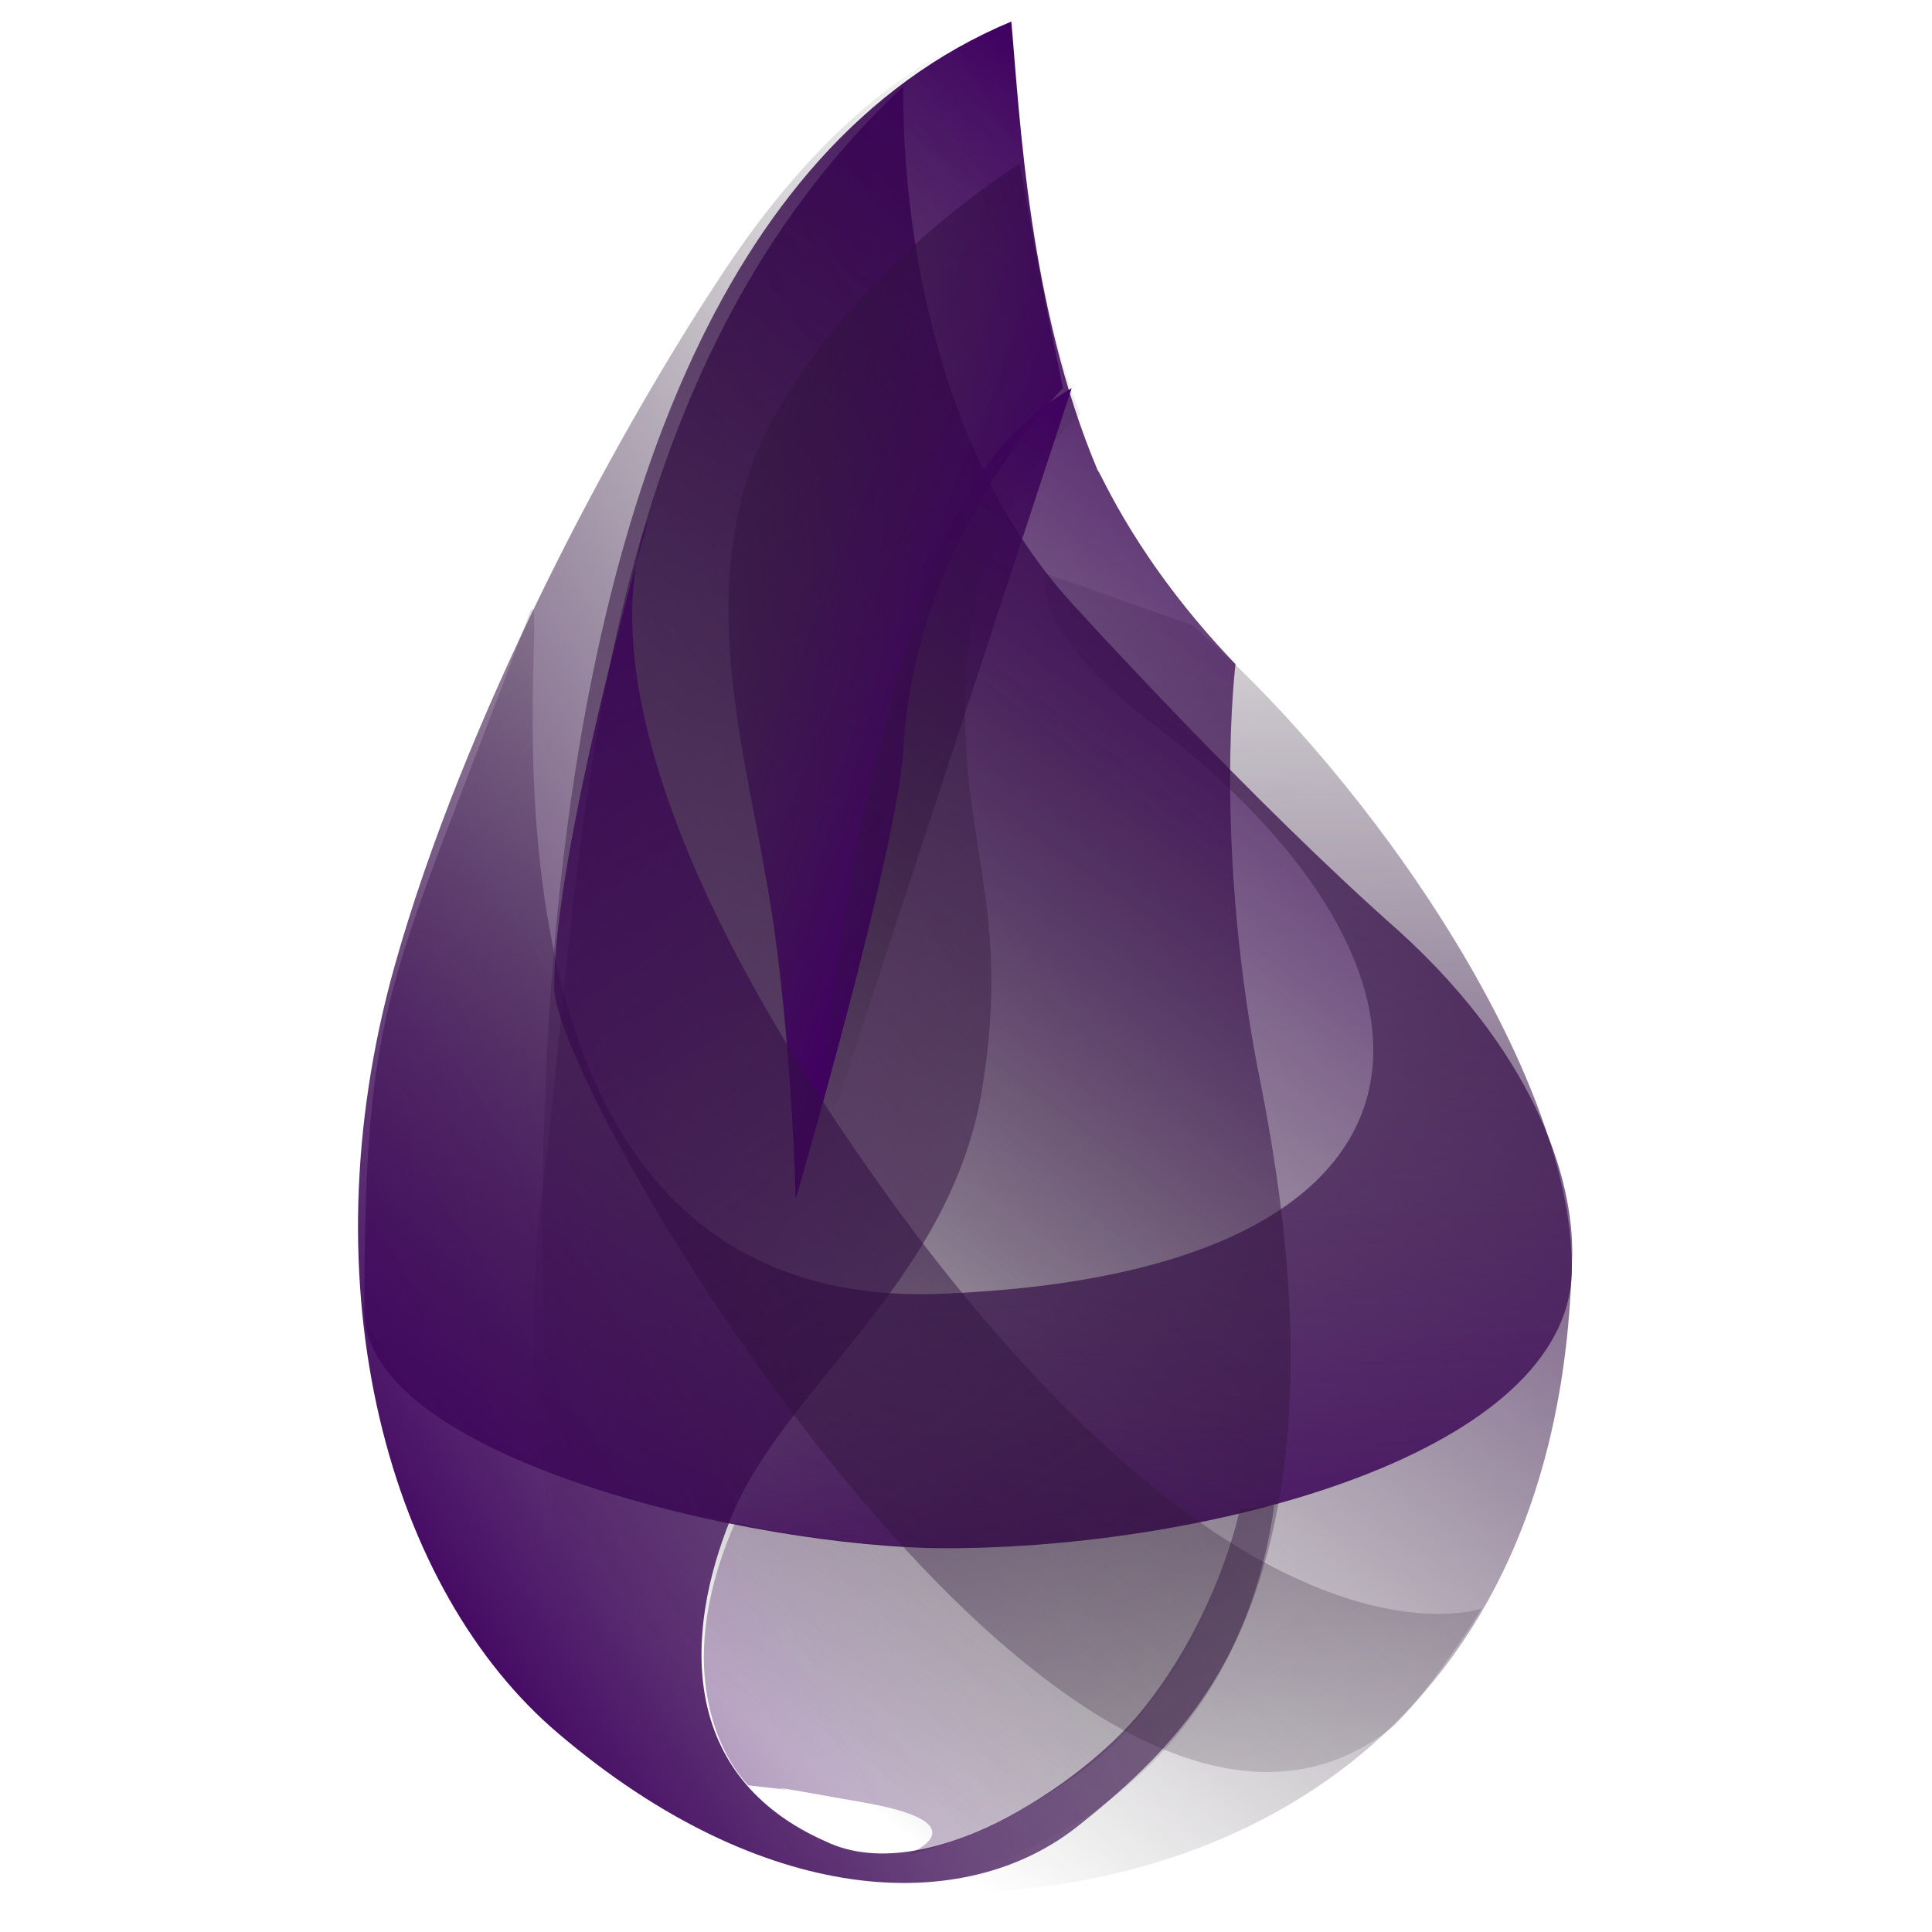
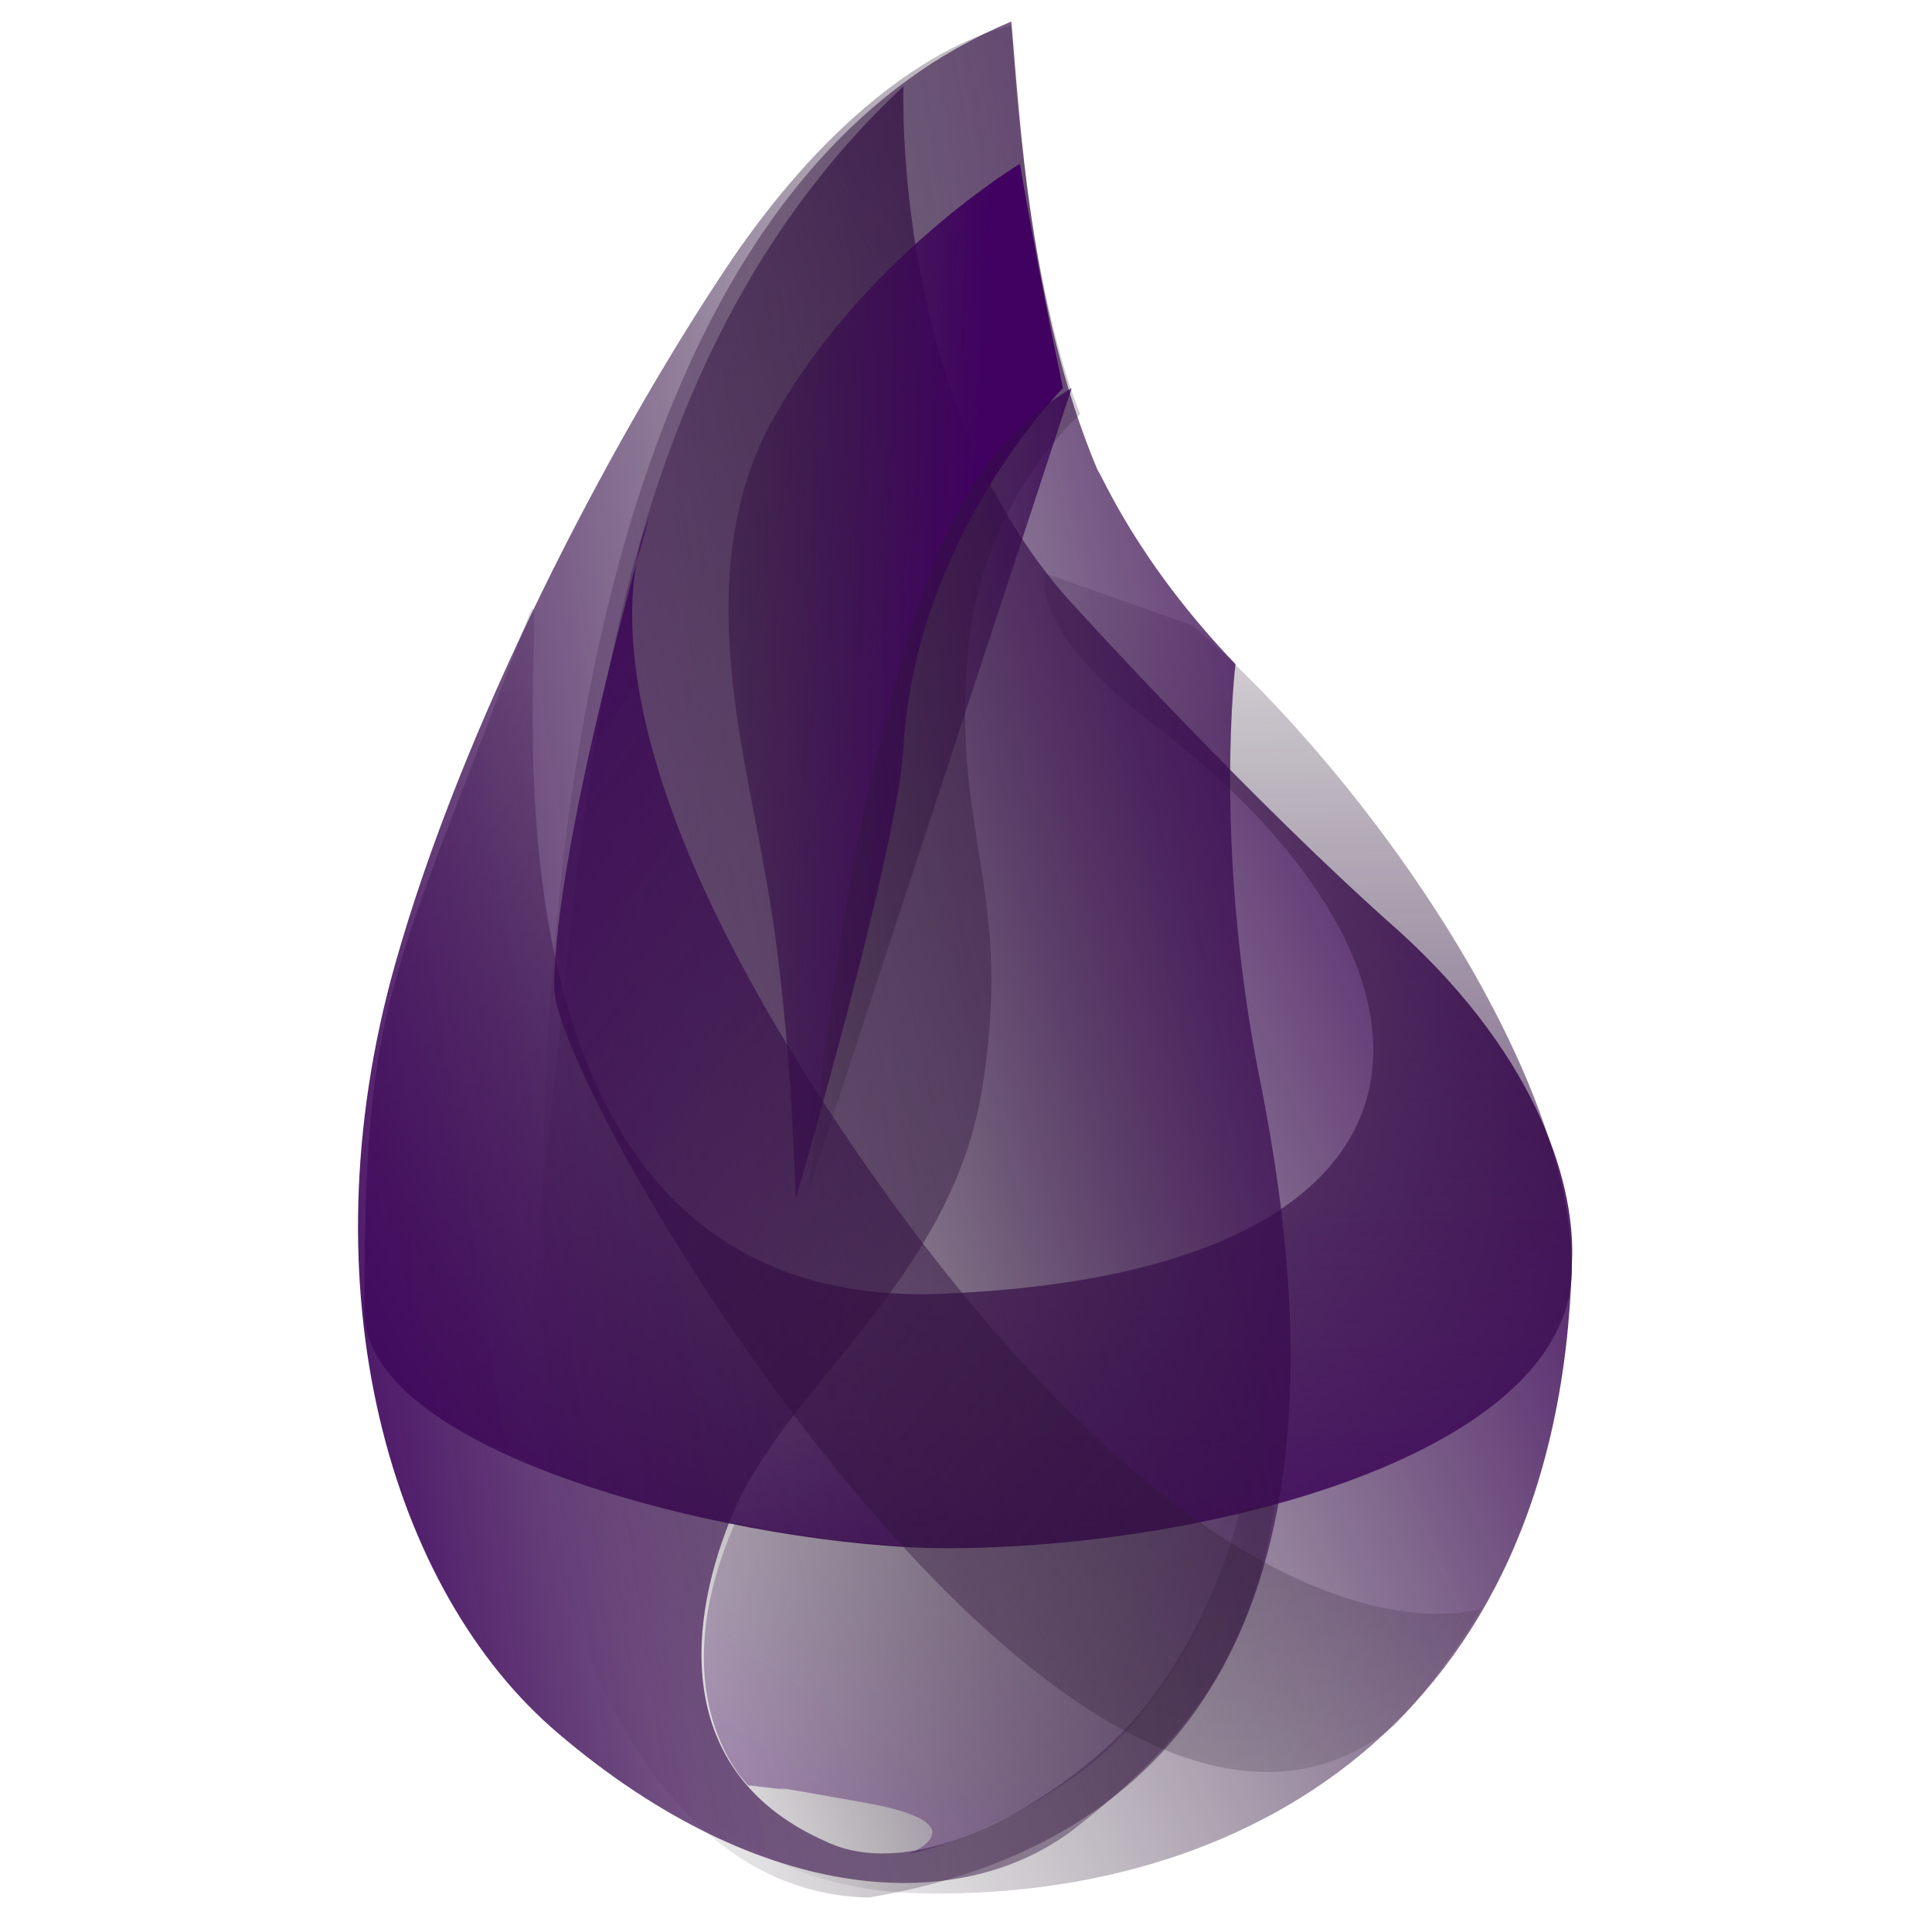
- <svg xmlns="http://www.w3.org/2000/svg" width="100%" height="100%" viewBox="0 0 20 20" version="1.1" xml:space="preserve" style="fill-rule:evenodd;clip-rule:evenodd;stroke-linejoin:round;stroke-miterlimit:1.414;">
-   <path d="M11.183,6.339c0,0 1.786,1.965 3.304,3.304c1.473,1.339 1.83,2.678 1.785,3.437c-0.134,4.777 -3.437,6.607 -6.785,6.518c-3.215,-0.089 -4.286,-3.75 -3.884,-7.187c0.446,-3.438 0.401,-8.393 3.75,-11.518c0,0 -0.134,3.393 1.83,5.446l0,0Z" style="fill:url(#_Linear1);fill-rule:nonzero;" />
-   <path d="M12.344,6.473c1.872,1.623 3.928,4.643 3.928,6.652c0,1.92 -3.75,2.902 -6.473,2.902c-2.009,0 -6.027,-0.938 -6.027,-2.456c0,-3.303 0.268,-3.348 1.697,-7.187c0.357,-0.982 -1.206,7.232 4.285,7.009c5.492,-0.223 5.536,-3.348 2.188,-5.893c-1.339,-1.027 -1.116,-1.563 -1.116,-1.563" style="fill:url(#_Linear2);fill-rule:nonzero;" />
-   <path d="M12.79,6.875c0,0 -0.223,1.786 0.223,4.152c0.491,2.411 1.25,7.723 -4.017,8.616c-2.456,-0.045 -3.215,-3.438 -3.215,-3.438c0,0 -1.518,-13.393 4.688,-15.982c0.089,0.982 0.178,2.947 0.893,4.643c0.044,0.045 0.401,0.938 1.428,2.009l0,0Z" style="fill:url(#_Linear3);fill-rule:nonzero;" />
-   <path d="M11.183,4.286c0,0 -0.536,-1.161 -0.714,-4.018c0,0 -1.473,0.223 -3.036,2.634c-1.116,1.696 -2.634,4.553 -3.348,7.098c-0.938,3.348 -0.045,6.473 1.696,7.946c2.098,1.786 4.197,1.92 5.402,0.938c1.071,-0.848 1.786,-1.741 2.009,-3.304l-0.357,0.045c0,0 -0.223,1.116 -1.027,2.098c-0.625,0.759 -2.232,1.831 -3.259,1.34c-1.518,-0.67 -1.473,-2.143 -0.982,-3.349c0.536,-1.339 2.232,-2.41 2.589,-4.375c0.357,-2.098 -0.312,-2.678 -0.134,-4.598c0.134,-1.562 1.161,-2.455 1.161,-2.455l0,0Z" style="fill:url(#_Linear4);fill-rule:nonzero;" />
-   <path d="M8.237,12.411c0,0 -0.045,-1.92 -0.313,-3.348c-0.223,-1.34 -0.803,-3.259 0.134,-4.822c0.938,-1.607 2.5,-2.545 2.5,-2.545c0,0 0.179,1.072 0.446,2.322c0,0 -1.517,1.518 -1.651,3.705c-0.045,1.027 -1.116,4.688 -1.116,4.688l0,0Z" style="fill:url(#_Linear5);fill-rule:nonzero;" />
-   <path d="M8.371,12.321c0,0 0.267,-2.678 0.625,-4.151c0.446,-1.831 0.803,-3.393 2.098,-4.152" style="fill:url(#_Linear6);fill-rule:nonzero;" />
-   <path d="M9.397,19.196c0,0 0.804,-0.312 -0.446,-0.535c-1.25,-0.224 -0.804,-0.134 -0.804,-0.134l-0.401,-0.045c0,0 -0.938,-0.893 -0.134,-2.723c1.384,0.312 3.08,0.402 5.134,-0.089c0,0.625 -0.447,1.428 -0.715,1.785c-0.446,0.625 -0.759,0.849 -1.25,1.161c-0.535,0.313 -0.982,0.491 -1.384,0.58l0,0Z" style="fill:url(#_Linear7);fill-rule:nonzero;" />
-   <path d="M15.335,16.652c0,0 -2.366,0.848 -6.027,-4.107c-3.616,-4.956 -2.679,-6.92 -2.589,-7.188c0,0 -0.982,3.393 -0.982,4.866c0,1.116 5.446,10.313 8.705,7.634c0.268,-0.268 0.714,-0.893 0.893,-1.205Z" style="fill:url(#_Linear8);fill-rule:nonzero;" />
+ <svg xmlns="http://www.w3.org/2000/svg" width="20px" height="20px" viewBox="0 0 20 20" version="1.1">
  <defs>
-     <linearGradient id="_Linear1" x1="0" y1="0" x2="1" y2="0" gradientUnits="userSpaceOnUse" gradientTransform="matrix(9.36252,-12.3248,12.3248,9.36252,5.65281,17.5235)">
-       <stop offset="0%" style="stop-color:#231f20;stop-opacity:0" />
-       <stop offset="7%" style="stop-color:#231f20;stop-opacity:0" />
-       <stop offset="100%" style="stop-color:#400161;stop-opacity:1" />
+     <linearGradient x1="1.213%" y1="88.895%" x2="88.28%" y2="23.015%" id="linearGradient-1">
+       <stop stop-color="#231F20" stop-opacity="0" offset="0%" />
+       <stop stop-color="#231F20" stop-opacity="0" offset="7%" />
+       <stop stop-color="#400161" offset="100%" />
    </linearGradient>
-     <linearGradient id="_Linear2" x1="0" y1="0" x2="1" y2="0" gradientUnits="userSpaceOnUse" gradientTransform="matrix(0.362275,14.7557,-14.7557,0.362275,9.77513,2.80451)">
-       <stop offset="0%" style="stop-color:#231f20;stop-opacity:0" />
-       <stop offset="7%" style="stop-color:#231f20;stop-opacity:0" />
-       <stop offset="100%" style="stop-color:#400161;stop-opacity:1" />
+     <linearGradient x1="48.025%" y1="-31.045%" x2="50.923%" y2="115.195%" id="linearGradient-2">
+       <stop stop-color="#231F20" stop-opacity="0" offset="0%" />
+       <stop stop-color="#231F20" stop-opacity="0" offset="7%" />
+       <stop stop-color="#400161" offset="100%" />
    </linearGradient>
-     <linearGradient id="_Linear3" x1="0" y1="0" x2="1" y2="0" gradientUnits="userSpaceOnUse" gradientTransform="matrix(10.184,-13.4062,13.4062,10.184,4.82145,17.0747)">
-       <stop offset="0%" style="stop-color:#231f20;stop-opacity:0" />
-       <stop offset="7%" style="stop-color:#231f20;stop-opacity:0" />
-       <stop offset="100%" style="stop-color:#400161;stop-opacity:1" />
+     <linearGradient x1="-10.276%" y1="86.775%" x2="121.242%" y2="17.742%" id="linearGradient-3">
+       <stop stop-color="#231F20" stop-opacity="0" offset="0%" />
+       <stop stop-color="#231F20" stop-opacity="0" offset="7%" />
+       <stop stop-color="#400161" offset="100%" />
    </linearGradient>
-     <linearGradient id="_Linear4" x1="0" y1="0" x2="1" y2="0" gradientUnits="userSpaceOnUse" gradientTransform="matrix(-12.6414,7.89711,-7.89711,-12.6414,15.3313,6.66248)">
-       <stop offset="0%" style="stop-color:#231f20;stop-opacity:0" />
-       <stop offset="7%" style="stop-color:#231f20;stop-opacity:0" />
-       <stop offset="100%" style="stop-color:#400161;stop-opacity:1" />
+     <linearGradient x1="122.552%" y1="33.262%" x2="-10.713%" y2="74.341%" id="linearGradient-4">
+       <stop stop-color="#231F20" stop-opacity="0" offset="0%" />
+       <stop stop-color="#231F20" stop-opacity="0" offset="7%" />
+       <stop stop-color="#400161" offset="100%" />
    </linearGradient>
-     <linearGradient id="_Linear5" x1="0" y1="0" x2="1" y2="0" gradientUnits="userSpaceOnUse" gradientTransform="matrix(5.19688,2.06296,-2.06296,5.19688,4.8593,5.23434)">
-       <stop offset="0%" style="stop-color:#231f20;stop-opacity:0" />
-       <stop offset="7%" style="stop-color:#231f20;stop-opacity:0" />
-       <stop offset="100%" style="stop-color:#400161;stop-opacity:1" />
+     <linearGradient x1="-77.453%" y1="33.022%" x2="72.628%" y2="52.275%" id="linearGradient-5">
+       <stop stop-color="#231F20" stop-opacity="0" offset="0%" />
+       <stop stop-color="#231F20" stop-opacity="0" offset="7%" />
+       <stop stop-color="#400161" offset="100%" />
    </linearGradient>
-     <linearGradient id="_Linear6" x1="0" y1="0" x2="1" y2="0" gradientUnits="userSpaceOnUse" gradientTransform="matrix(4.97912,-6.55453,6.55453,4.97912,7.13264,11.3673)">
-       <stop offset="0%" style="stop-color:#231f20;stop-opacity:0" />
-       <stop offset="7%" style="stop-color:#231f20;stop-opacity:0" />
-       <stop offset="100%" style="stop-color:#400161;stop-opacity:1" />
+     <linearGradient x1="-45.478%" y1="88.514%" x2="137.376%" y2="9.572%" id="linearGradient-6">
+       <stop stop-color="#231F20" stop-opacity="0" offset="0%" />
+       <stop stop-color="#231F20" stop-opacity="0" offset="7%" />
+       <stop stop-color="#400161" offset="100%" />
    </linearGradient>
-     <linearGradient id="_Linear7" x1="0" y1="0" x2="1" y2="0" gradientUnits="userSpaceOnUse" gradientTransform="matrix(-5.37179,3.35553,-3.35553,-5.37179,12.6461,14.9921)">
-       <stop offset="0%" style="stop-color:#231f20;stop-opacity:0" />
-       <stop offset="7%" style="stop-color:#231f20;stop-opacity:0" />
-       <stop offset="100%" style="stop-color:#400161;stop-opacity:0.4" />
+     <linearGradient x1="98.17%" y1="-19.226%" x2="-0.221%" y2="75.94%" id="linearGradient-7">
+       <stop stop-color="#231F20" stop-opacity="0" offset="0%" />
+       <stop stop-color="#231F20" stop-opacity="0" offset="7%" />
+       <stop stop-color="#400161" stop-opacity="0.4" offset="100%" />
    </linearGradient>
-     <linearGradient id="_Linear8" x1="0" y1="0" x2="1" y2="0" gradientUnits="userSpaceOnUse" gradientTransform="matrix(-12.578,-17.5531,17.5531,-12.578,16.4054,22.1274)">
-       <stop offset="0%" style="stop-color:#231f20;stop-opacity:0" />
-       <stop offset="7%" style="stop-color:#231f20;stop-opacity:0" />
-       <stop offset="100%" style="stop-color:#400161;stop-opacity:1" />
+     <linearGradient x1="111.152%" y1="129.133%" x2="-19.896%" y2="-6.027%" id="linearGradient-8">
+       <stop stop-color="#231F20" stop-opacity="0" offset="0%" />
+       <stop stop-color="#231F20" stop-opacity="0" offset="7%" />
+       <stop stop-color="#400161" offset="100%" />
    </linearGradient>
  </defs>
+   <g id="Page-1" stroke="none" stroke-width="1" fill="none" fill-rule="evenodd">
+     <g id="elixir">
+       <g transform="translate(3, 0)" id="Shape">
+         <path d="M8.183,6.339 C8.183,6.339 9.969,8.304 11.487,9.643 C12.96,10.982 13.317,12.321 13.272,13.08 C13.138,17.857 9.835,19.687 6.487,19.598 C3.272,19.509 2.201,15.848 2.603,12.411 C3.049,8.973 3.004,4.018 6.353,0.893 C6.353,0.893 6.219,4.286 8.183,6.339 L8.183,6.339 L8.183,6.339 Z" fill="url(#linearGradient-1)" />
+         <path d="M9.344,6.473 C11.216,8.096 13.272,11.116 13.272,13.125 C13.272,15.045 9.522,16.027 6.799,16.027 C4.79,16.027 0.772,15.089 0.772,13.571 C0.772,10.268 1.04,10.223 2.469,6.384 C2.826,5.402 1.263,13.616 6.754,13.393 C12.246,13.17 12.29,10.045 8.942,7.5 C7.603,6.473 7.826,5.937 7.826,5.937" fill="url(#linearGradient-2)" />
+         <path d="M9.79,6.875 C9.79,6.875 9.567,8.661 10.013,11.027 C10.504,13.438 11.263,18.75 5.996,19.643 C3.54,19.598 2.781,16.205 2.781,16.205 C2.781,16.205 1.263,2.812 7.469,0.223 C7.558,1.205 7.647,3.17 8.362,4.866 C8.406,4.911 8.763,5.804 9.79,6.875 L9.79,6.875 L9.79,6.875 Z" fill="url(#linearGradient-3)" />
+         <path d="M8.183,4.286 C8.183,4.286 7.647,3.125 7.469,0.268 C7.469,0.268 5.996,0.491 4.433,2.902 C3.317,4.598 1.799,7.455 1.085,10 C0.147,13.348 1.04,16.473 2.781,17.946 C4.879,19.732 6.978,19.866 8.183,18.884 C9.254,18.036 9.969,17.143 10.192,15.58 L9.835,15.625 C9.835,15.625 9.612,16.741 8.808,17.723 C8.183,18.482 6.576,19.554 5.549,19.063 C4.031,18.393 4.076,16.92 4.567,15.714 C5.103,14.375 6.799,13.304 7.156,11.339 C7.513,9.241 6.844,8.661 7.022,6.741 C7.156,5.179 8.183,4.286 8.183,4.286 L8.183,4.286 L8.183,4.286 Z" fill="url(#linearGradient-4)" />
+         <path d="M5.237,12.411 C5.237,12.411 5.192,10.491 4.924,9.063 C4.701,7.723 4.121,5.804 5.058,4.241 C5.996,2.634 7.558,1.696 7.558,1.696 C7.558,1.696 7.737,2.768 8.004,4.018 C8.004,4.018 6.487,5.536 6.353,7.723 C6.308,8.75 5.237,12.411 5.237,12.411 L5.237,12.411 L5.237,12.411 Z" fill="url(#linearGradient-5)" />
+         <path d="M5.371,12.321 C5.371,12.321 5.638,9.643 5.996,8.17 C6.442,6.339 6.799,4.777 8.094,4.018" fill="url(#linearGradient-6)" />
+         <path d="M6.397,19.196 C6.397,19.196 7.201,18.884 5.951,18.661 C4.701,18.437 5.147,18.527 5.147,18.527 L4.746,18.482 C4.746,18.482 3.808,17.589 4.612,15.759 C5.996,16.071 7.692,16.161 9.746,15.67 C9.746,16.295 9.299,17.098 9.031,17.455 C8.585,18.08 8.272,18.304 7.781,18.616 C7.246,18.929 6.799,19.107 6.397,19.196 L6.397,19.196 L6.397,19.196 Z" fill="url(#linearGradient-7)" />
+         <path d="M12.335,16.652 C12.335,16.652 9.969,17.5 6.308,12.545 C2.692,7.589 3.629,5.625 3.719,5.357 C3.719,5.357 2.737,8.75 2.737,10.223 C2.737,11.339 8.183,20.536 11.442,17.857 C11.71,17.589 12.156,16.964 12.335,16.652 L12.335,16.652 Z" fill="url(#linearGradient-8)" />
+       </g>
+     </g>
+   </g>
</svg>
